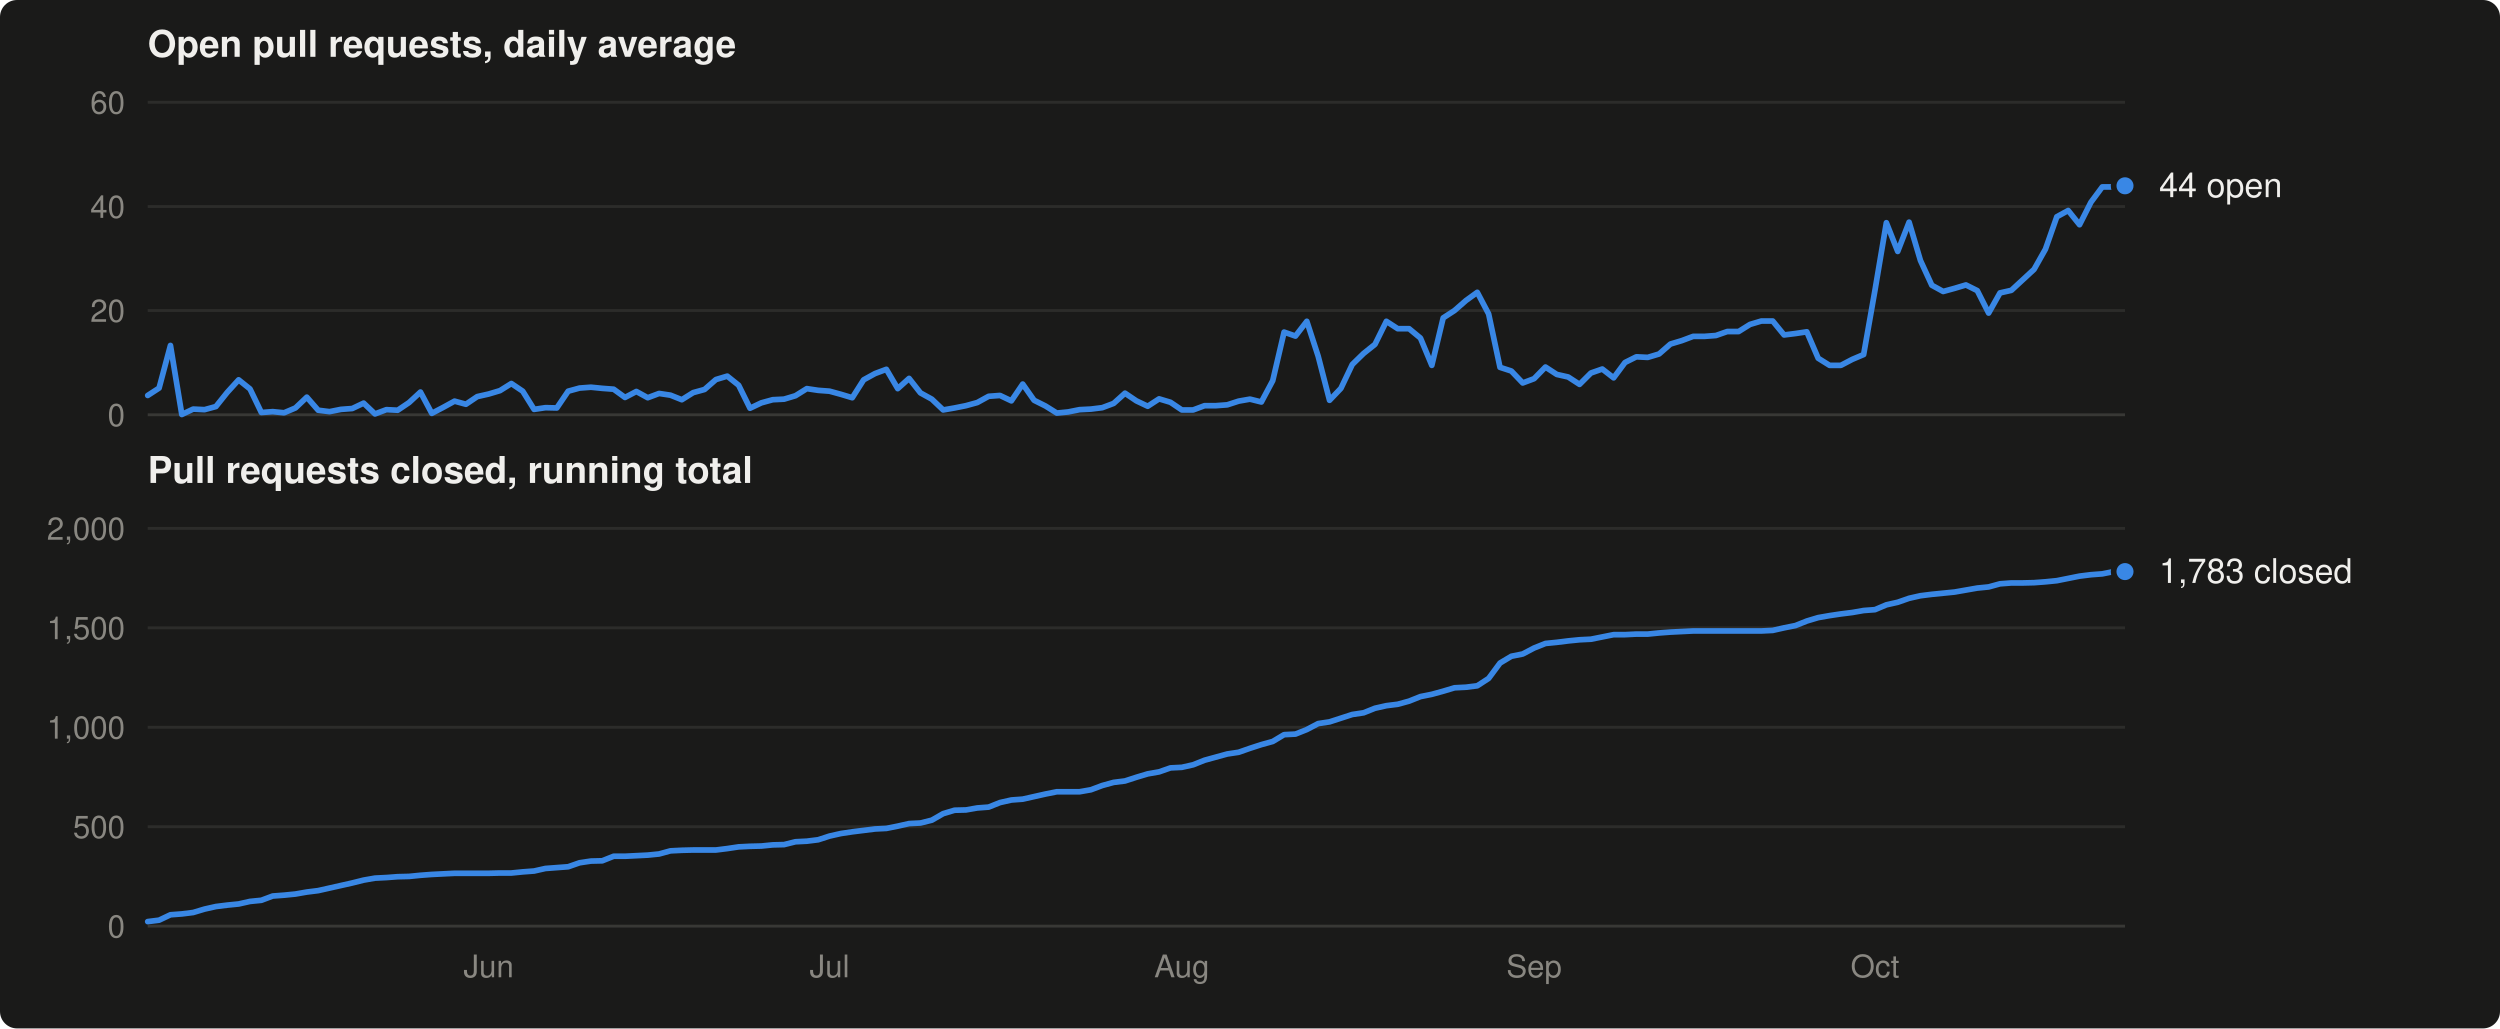
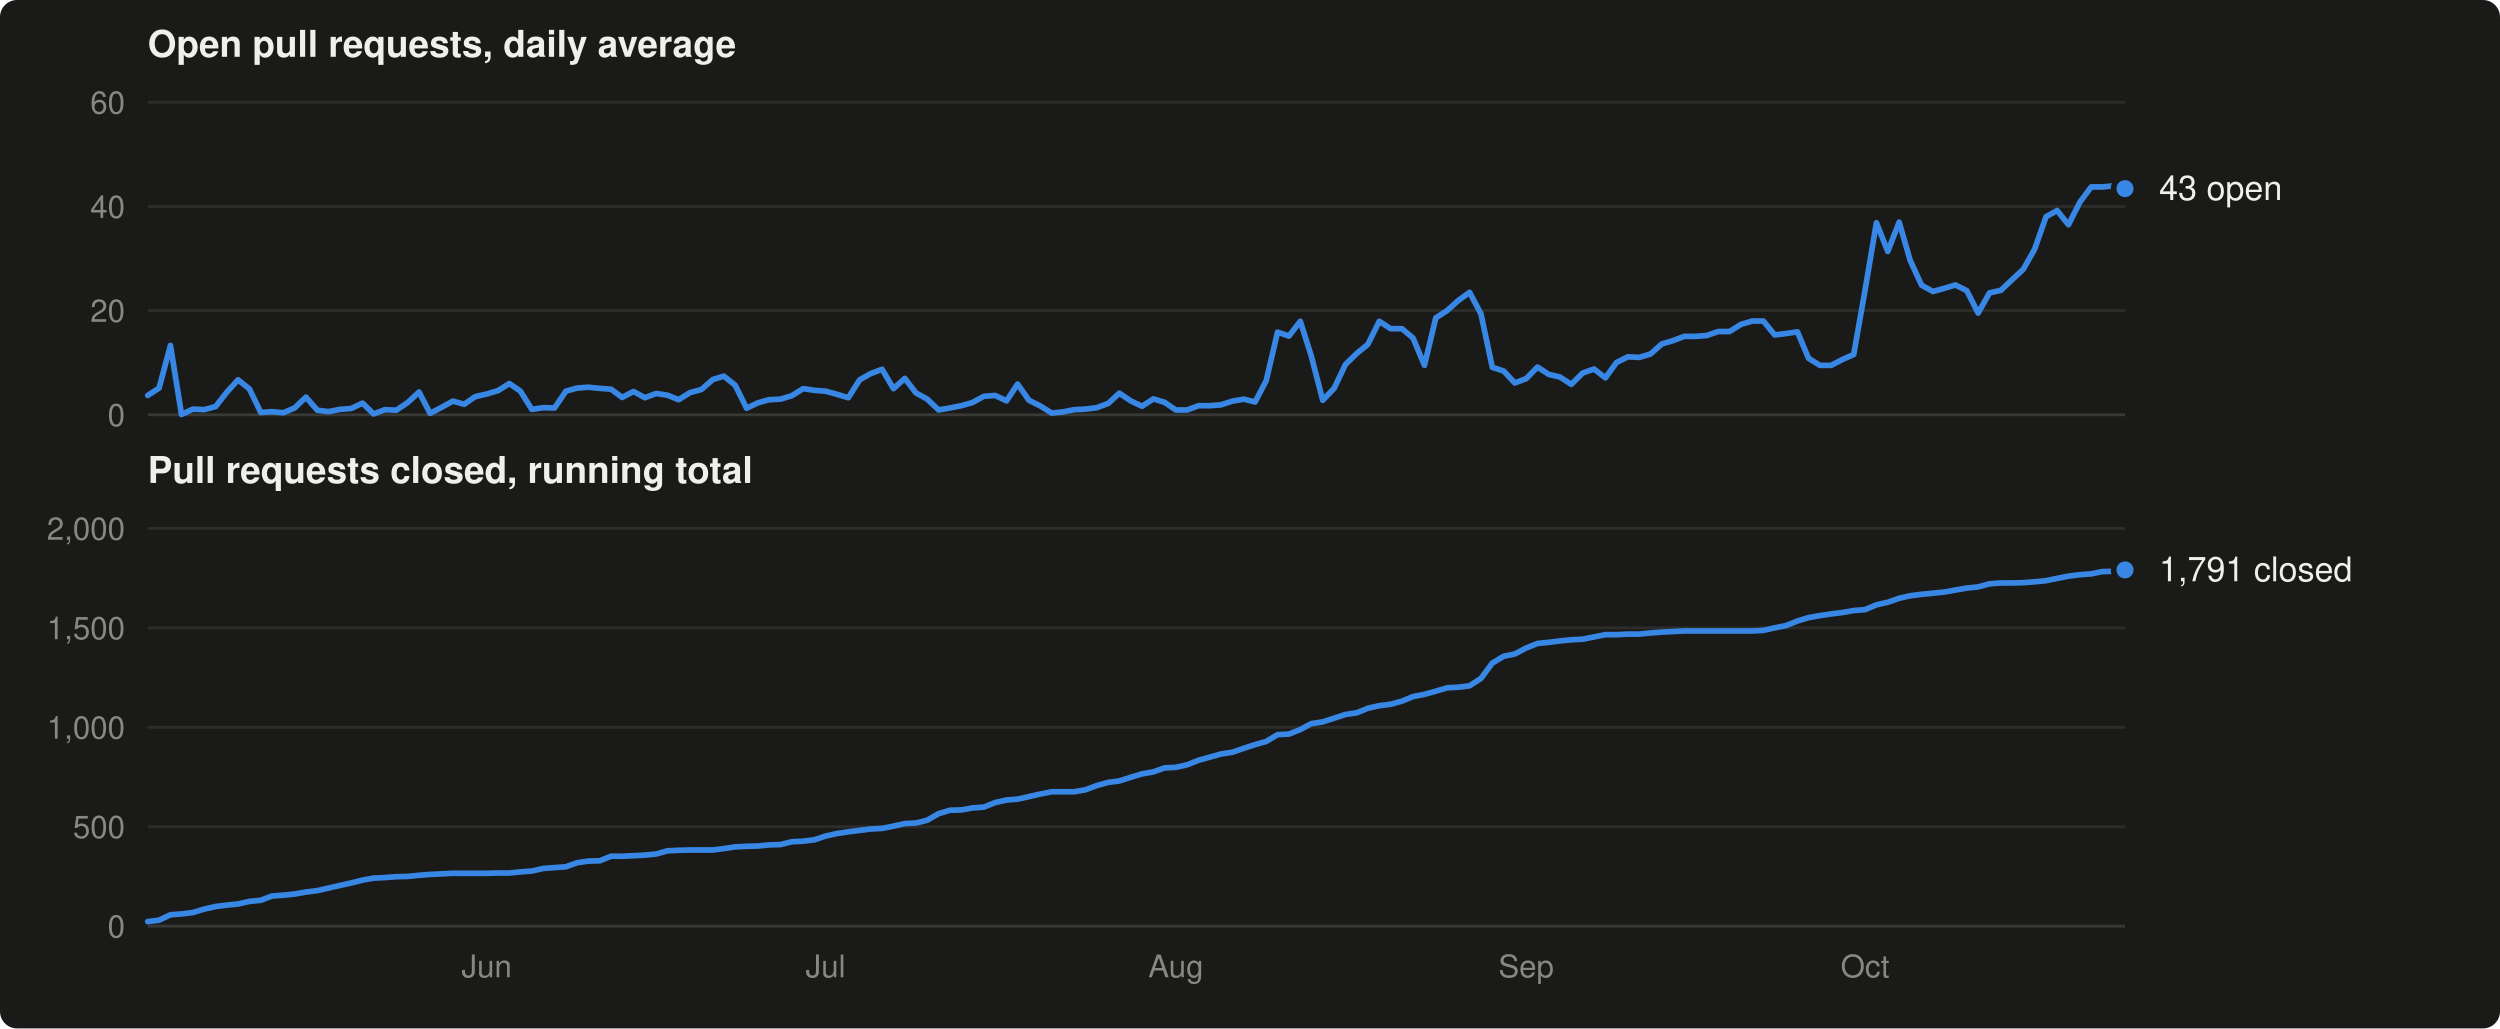
<svg xmlns="http://www.w3.org/2000/svg" width="880" height="362" viewBox="0 0 880 362" role="img" aria-labelledby="t d" font-family="-apple-system, BlinkMacSystemFont, 'Segoe UI', Helvetica, Arial, sans-serif">
  <rect width="100%" height="100%" rx="6" fill="#1a1a19" />
  <text x="52.0" y="20.0" fill="#f0efec" font-size="13" font-weight="600" text-anchor="start">Open pull requests, daily average</text>
  <line x1="52" y1="146.0" x2="748" y2="146.0" stroke="#383835" stroke-width="1" />
  <text x="44.0" y="150.0" fill="#898781" font-size="11" font-weight="400" text-anchor="end">0</text>
  <line x1="52" y1="109.3" x2="748" y2="109.3" stroke="#2c2c2a" stroke-width="1" />
  <text x="44.0" y="113.3" fill="#898781" font-size="11" font-weight="400" text-anchor="end">20</text>
  <line x1="52" y1="72.7" x2="748" y2="72.7" stroke="#2c2c2a" stroke-width="1" />
  <text x="44.0" y="76.7" fill="#898781" font-size="11" font-weight="400" text-anchor="end">40</text>
  <line x1="52" y1="36.0" x2="748" y2="36.0" stroke="#2c2c2a" stroke-width="1" />
  <text x="44.0" y="40.0" fill="#898781" font-size="11" font-weight="400" text-anchor="end">60</text>
-   <path d="M52.0,139.2 L56.0,136.6 L60.0,121.6 L64.0,145.9 L68.0,144.0 L72.0,144.2 L76.0,143.1 L80.0,138.1 L84.0,133.7 L88.0,136.9 L92.0,145.2 L96.0,144.9 L100.0,145.3 L104.0,143.6 L108.0,139.8 L112.0,144.4 L116.0,144.9 L120.0,144.1 L124.0,143.8 L128.0,141.9 L132.0,145.7 L136.0,144.2 L140.0,144.4 L144.0,141.7 L148.0,138.0 L152.0,145.5 L156.0,143.4 L160.0,141.2 L164.0,142.3 L168.0,139.6 L172.0,138.7 L176.0,137.5 L180.0,135.0 L184.0,137.7 L188.0,144.1 L192.0,143.5 L196.0,143.6 L200.0,137.7 L204.0,136.6 L208.0,136.3 L212.0,136.7 L216.0,137.0 L220.0,139.9 L224.0,137.8 L228.0,140.0 L232.0,138.5 L236.0,139.1 L240.0,140.7 L244.0,138.2 L248.0,137.1 L252.0,133.6 L256.0,132.4 L260.0,135.6 L264.0,143.7 L268.0,141.8 L272.0,140.7 L276.0,140.5 L280.0,139.3 L284.0,136.8 L288.0,137.4 L292.0,137.7 L296.0,138.8 L300.0,140.0 L304.0,133.7 L308.0,131.5 L312.0,130.0 L316.0,136.8 L320.0,133.2 L324.0,138.3 L328.0,140.5 L332.0,144.3 L336.0,143.6 L340.0,142.8 L344.0,141.7 L348.0,139.5 L352.0,139.2 L356.0,141.1 L360.0,135.2 L364.0,140.9 L368.0,142.9 L372.0,145.4 L376.0,145.0 L380.0,144.2 L384.0,144.0 L388.0,143.5 L392.0,142.0 L396.0,138.4 L400.0,141.1 L404.0,143.0 L408.0,140.4 L412.0,141.6 L416.0,144.3 L420.0,144.3 L424.0,142.8 L428.0,142.8 L432.0,142.5 L436.0,141.2 L440.0,140.5 L444.0,141.5 L448.0,134.0 L452.0,116.9 L456.0,118.3 L460.0,113.1 L464.0,125.4 L468.0,140.9 L472.0,136.7 L476.0,128.3 L480.0,124.4 L484.0,121.2 L488.0,113.1 L492.0,115.7 L496.0,115.7 L500.0,119.0 L504.0,128.6 L508.0,111.9 L512.0,109.3 L516.0,105.8 L520.0,102.9 L524.0,110.5 L528.0,129.3 L532.0,130.6 L536.0,134.8 L540.0,133.3 L544.0,129.2 L548.0,131.8 L552.0,132.7 L556.0,135.3 L560.0,131.3 L564.0,129.9 L568.0,133.0 L572.0,127.6 L576.0,125.6 L580.0,125.8 L584.0,124.6 L588.0,121.1 L592.0,119.9 L596.0,118.4 L600.0,118.4 L604.0,118.1 L608.0,116.7 L612.0,116.7 L616.0,114.2 L620.0,113.0 L624.0,113.0 L628.0,117.9 L632.0,117.4 L636.0,116.8 L640.0,126.1 L644.0,128.6 L648.0,128.6 L652.0,126.5 L656.0,124.8 L660.0,102.1 L664.0,78.4 L668.0,88.5 L672.0,78.2 L676.0,91.7 L680.0,100.4 L684.0,102.6 L688.0,101.5 L692.0,100.3 L696.0,102.3 L700.0,110.2 L704.0,103.1 L708.0,102.2 L712.0,98.5 L716.0,94.8 L720.0,87.7 L724.0,76.3 L728.0,74.1 L732.0,79.1 L736.0,71.2 L740.0,65.8 L744.0,65.8 L748.0,65.4" fill="none" stroke="#3987e5" stroke-width="2" stroke-linejoin="round" stroke-linecap="round" />
-   <circle cx="748.0" cy="65.4" r="4" fill="#3987e5" stroke="#1a1a19" stroke-width="2" />
-   <text x="760.0" y="69.4" fill="#f0efec" font-size="12" font-weight="400" text-anchor="start">44 open</text>
+   <path d="M52.0,139.2 L56.0,136.6 L60.0,121.6 L63.9,145.9 L67.9,144.0 L71.9,144.2 L75.9,143.1 L79.8,138.1 L83.8,133.7 L87.8,136.9 L91.8,145.2 L95.7,144.9 L99.7,145.3 L103.7,143.6 L107.7,139.8 L111.7,144.4 L115.6,144.9 L119.6,144.1 L123.6,143.8 L127.6,141.9 L131.5,145.7 L135.5,144.2 L139.5,144.4 L143.5,141.7 L147.5,138.0 L151.4,145.5 L155.4,143.4 L159.4,141.2 L163.4,142.3 L167.3,139.6 L171.3,138.7 L175.3,137.5 L179.3,135.0 L183.2,137.7 L187.2,144.1 L191.2,143.5 L195.2,143.6 L199.2,137.7 L203.1,136.6 L207.1,136.3 L211.1,136.7 L215.1,137.0 L219.0,139.9 L223.0,137.8 L227.0,140.0 L231.0,138.5 L234.9,139.1 L238.9,140.7 L242.9,138.2 L246.9,137.1 L250.9,133.6 L254.8,132.4 L258.8,135.6 L262.8,143.7 L266.8,141.8 L270.7,140.7 L274.7,140.5 L278.7,139.3 L282.7,136.8 L286.7,137.4 L290.6,137.7 L294.6,138.8 L298.6,140.0 L302.6,133.7 L306.5,131.5 L310.5,130.0 L314.5,136.8 L318.5,133.2 L322.4,138.3 L326.4,140.5 L330.4,144.3 L334.4,143.6 L338.4,142.8 L342.3,141.7 L346.3,139.5 L350.3,139.2 L354.3,141.1 L358.2,135.2 L362.2,140.9 L366.2,142.9 L370.2,145.4 L374.1,145.0 L378.1,144.2 L382.1,144.0 L386.1,143.5 L390.1,142.0 L394.0,138.4 L398.0,141.1 L402.0,143.0 L406.0,140.4 L409.9,141.6 L413.9,144.3 L417.9,144.3 L421.9,142.8 L425.9,142.8 L429.8,142.5 L433.8,141.2 L437.8,140.5 L441.8,141.5 L445.7,134.0 L449.7,116.9 L453.7,118.3 L457.7,113.1 L461.6,125.4 L465.6,140.9 L469.6,136.7 L473.6,128.3 L477.6,124.4 L481.5,121.2 L485.5,113.1 L489.5,115.7 L493.5,115.7 L497.4,119.0 L501.4,128.6 L505.4,111.9 L509.4,109.3 L513.3,105.8 L517.3,102.9 L521.3,110.5 L525.3,129.3 L529.3,130.6 L533.2,134.8 L537.2,133.3 L541.2,129.2 L545.2,131.8 L549.1,132.7 L553.1,135.3 L557.1,131.3 L561.1,129.9 L565.1,133.0 L569.0,127.6 L573.0,125.6 L577.0,125.8 L581.0,124.6 L584.9,121.1 L588.9,119.9 L592.9,118.4 L596.9,118.4 L600.8,118.1 L604.8,116.7 L608.8,116.7 L612.8,114.2 L616.8,113.0 L620.7,113.0 L624.7,117.9 L628.7,117.4 L632.7,116.8 L636.6,126.1 L640.6,128.6 L644.6,128.6 L648.6,126.5 L652.5,124.8 L656.5,102.1 L660.5,78.4 L664.5,88.5 L668.5,78.2 L672.4,91.7 L676.4,100.4 L680.4,102.6 L684.4,101.5 L688.3,100.3 L692.3,102.3 L696.3,110.2 L700.3,103.1 L704.3,102.2 L708.2,98.5 L712.2,94.8 L716.2,87.7 L720.2,76.3 L724.1,74.1 L728.1,79.1 L732.1,71.2 L736.1,65.8 L740.0,65.8 L744.0,65.4 L748.0,66.4" fill="none" stroke="#3987e5" stroke-width="2" stroke-linejoin="round" stroke-linecap="round" />
+   <circle cx="748.0" cy="66.4" r="4" fill="#3987e5" stroke="#1a1a19" stroke-width="2" />
+   <text x="760.0" y="70.4" fill="#f0efec" font-size="12" font-weight="400" text-anchor="start">43 open</text>
  <text x="52.0" y="170.0" fill="#f0efec" font-size="13" font-weight="600" text-anchor="start">Pull requests closed, running total</text>
  <line x1="52" y1="326.0" x2="748" y2="326.0" stroke="#383835" stroke-width="1" />
  <text x="44.0" y="330.0" fill="#898781" font-size="11" font-weight="400" text-anchor="end">0</text>
  <line x1="52" y1="291.0" x2="748" y2="291.0" stroke="#2c2c2a" stroke-width="1" />
  <text x="44.0" y="295.0" fill="#898781" font-size="11" font-weight="400" text-anchor="end">500</text>
  <line x1="52" y1="256.0" x2="748" y2="256.0" stroke="#2c2c2a" stroke-width="1" />
  <text x="44.0" y="260.0" fill="#898781" font-size="11" font-weight="400" text-anchor="end">1,000</text>
  <line x1="52" y1="221.0" x2="748" y2="221.0" stroke="#2c2c2a" stroke-width="1" />
  <text x="44.0" y="225.0" fill="#898781" font-size="11" font-weight="400" text-anchor="end">1,500</text>
  <line x1="52" y1="186.0" x2="748" y2="186.0" stroke="#2c2c2a" stroke-width="1" />
  <text x="44.0" y="190.0" fill="#898781" font-size="11" font-weight="400" text-anchor="end">2,000</text>
-   <path d="M52.0,324.4 L56.0,323.9 L60.0,322.0 L64.0,321.7 L68.0,321.2 L72.0,320.0 L76.0,319.1 L80.0,318.6 L84.0,318.2 L88.0,317.3 L92.0,316.9 L96.0,315.4 L100.0,315.1 L104.0,314.7 L108.0,314.0 L112.0,313.5 L116.0,312.6 L120.0,311.7 L124.0,310.8 L128.0,309.8 L132.0,309.1 L136.0,308.9 L140.0,308.6 L144.0,308.5 L148.0,308.1 L152.0,307.8 L156.0,307.6 L160.0,307.4 L164.0,307.4 L168.0,307.4 L172.0,307.4 L176.0,307.3 L180.0,307.3 L184.0,306.9 L188.0,306.6 L192.0,305.7 L196.0,305.4 L200.0,305.1 L204.0,303.7 L208.0,303.1 L212.0,303.0 L216.0,301.4 L220.0,301.4 L224.0,301.2 L228.0,301.0 L232.0,300.6 L236.0,299.5 L240.0,299.3 L244.0,299.2 L248.0,299.2 L252.0,299.2 L256.0,298.7 L260.0,298.1 L264.0,297.9 L268.0,297.8 L272.0,297.4 L276.0,297.3 L280.0,296.3 L284.0,296.1 L288.0,295.6 L292.0,294.3 L296.0,293.4 L300.0,292.8 L304.0,292.3 L308.0,291.8 L312.0,291.6 L316.0,290.8 L320.0,289.9 L324.0,289.7 L328.0,288.7 L332.0,286.4 L336.0,285.2 L340.0,285.1 L344.0,284.4 L348.0,284.1 L352.0,282.5 L356.0,281.6 L360.0,281.3 L364.0,280.4 L368.0,279.5 L372.0,278.7 L376.0,278.7 L380.0,278.7 L384.0,278.0 L388.0,276.5 L392.0,275.4 L396.0,274.9 L400.0,273.6 L404.0,272.4 L408.0,271.7 L412.0,270.3 L416.0,270.1 L420.0,269.2 L424.0,267.6 L428.0,266.5 L432.0,265.4 L436.0,264.8 L440.0,263.4 L444.0,262.1 L448.0,261.0 L452.0,258.6 L456.0,258.4 L460.0,256.8 L464.0,254.7 L468.0,254.1 L472.0,252.8 L476.0,251.5 L480.0,250.9 L484.0,249.3 L488.0,248.4 L492.0,247.9 L496.0,246.8 L500.0,245.2 L504.0,244.4 L508.0,243.3 L512.0,242.1 L516.0,241.9 L520.0,241.4 L524.0,238.8 L528.0,233.4 L532.0,231.0 L536.0,230.2 L540.0,228.1 L544.0,226.5 L548.0,226.1 L552.0,225.6 L556.0,225.2 L560.0,225.0 L564.0,224.2 L568.0,223.4 L572.0,223.4 L576.0,223.2 L580.0,223.2 L584.0,222.8 L588.0,222.5 L592.0,222.3 L596.0,222.1 L600.0,222.1 L604.0,222.1 L608.0,222.1 L612.0,222.1 L616.0,222.1 L620.0,222.1 L624.0,221.9 L628.0,221.0 L632.0,220.2 L636.0,218.6 L640.0,217.4 L644.0,216.7 L648.0,216.1 L652.0,215.6 L656.0,214.9 L660.0,214.6 L664.0,212.9 L668.0,212.0 L672.0,210.6 L676.0,209.7 L680.0,209.2 L684.0,208.8 L688.0,208.4 L692.0,207.7 L696.0,207.0 L700.0,206.6 L704.0,205.5 L708.0,205.2 L712.0,205.2 L716.0,205.1 L720.0,204.8 L724.0,204.4 L728.0,203.6 L732.0,202.8 L736.0,202.3 L740.0,202.0 L744.0,201.2 L748.0,201.2" fill="none" stroke="#3987e5" stroke-width="2" stroke-linejoin="round" stroke-linecap="round" />
-   <circle cx="748.0" cy="201.2" r="4" fill="#3987e5" stroke="#1a1a19" stroke-width="2" />
-   <text x="760.0" y="205.2" fill="#f0efec" font-size="12" font-weight="400" text-anchor="start">1,783 closed</text>
-   <text x="172.0" y="344.0" fill="#898781" font-size="11" font-weight="400" text-anchor="middle">Jun</text>
-   <text x="292.0" y="344.0" fill="#898781" font-size="11" font-weight="400" text-anchor="middle">Jul</text>
-   <text x="416.0" y="344.0" fill="#898781" font-size="11" font-weight="400" text-anchor="middle">Aug</text>
-   <text x="540.0" y="344.0" fill="#898781" font-size="11" font-weight="400" text-anchor="middle">Sep</text>
-   <text x="660.0" y="344.0" fill="#898781" font-size="11" font-weight="400" text-anchor="middle">Oct</text>
+   <path d="M52.0,324.4 L56.0,323.9 L60.0,322.0 L63.9,321.7 L67.9,321.2 L71.9,320.0 L75.9,319.1 L79.8,318.6 L83.8,318.2 L87.8,317.3 L91.8,316.9 L95.7,315.4 L99.7,315.1 L103.7,314.7 L107.7,314.0 L111.7,313.5 L115.6,312.6 L119.6,311.7 L123.6,310.8 L127.6,309.8 L131.5,309.1 L135.5,308.9 L139.5,308.6 L143.5,308.5 L147.5,308.1 L151.4,307.8 L155.4,307.6 L159.4,307.4 L163.4,307.4 L167.3,307.4 L171.3,307.4 L175.3,307.3 L179.3,307.3 L183.2,306.9 L187.2,306.6 L191.2,305.7 L195.2,305.4 L199.2,305.1 L203.1,303.7 L207.1,303.1 L211.1,303.0 L215.1,301.4 L219.0,301.4 L223.0,301.2 L227.0,301.0 L231.0,300.6 L234.9,299.5 L238.9,299.3 L242.9,299.2 L246.9,299.2 L250.9,299.2 L254.8,298.7 L258.8,298.1 L262.8,297.9 L266.8,297.8 L270.7,297.4 L274.7,297.3 L278.7,296.3 L282.7,296.1 L286.7,295.6 L290.6,294.3 L294.6,293.4 L298.6,292.8 L302.6,292.3 L306.5,291.8 L310.5,291.6 L314.5,290.8 L318.5,289.9 L322.4,289.7 L326.4,288.7 L330.4,286.4 L334.4,285.2 L338.4,285.1 L342.3,284.4 L346.3,284.1 L350.3,282.5 L354.3,281.6 L358.2,281.3 L362.2,280.4 L366.2,279.5 L370.2,278.7 L374.1,278.7 L378.1,278.7 L382.1,278.0 L386.1,276.5 L390.1,275.4 L394.0,274.9 L398.0,273.6 L402.0,272.4 L406.0,271.7 L409.9,270.3 L413.9,270.1 L417.9,269.2 L421.9,267.6 L425.9,266.5 L429.8,265.4 L433.8,264.8 L437.8,263.4 L441.8,262.1 L445.7,261.0 L449.7,258.6 L453.7,258.4 L457.7,256.8 L461.6,254.7 L465.6,254.1 L469.6,252.8 L473.6,251.5 L477.6,250.9 L481.5,249.3 L485.5,248.4 L489.5,247.9 L493.5,246.8 L497.4,245.2 L501.4,244.4 L505.4,243.3 L509.4,242.1 L513.3,241.9 L517.3,241.4 L521.3,238.8 L525.3,233.4 L529.3,231.0 L533.2,230.2 L537.2,228.1 L541.2,226.5 L545.2,226.1 L549.1,225.6 L553.1,225.2 L557.1,225.0 L561.1,224.2 L565.1,223.4 L569.0,223.4 L573.0,223.2 L577.0,223.2 L581.0,222.8 L584.9,222.5 L588.9,222.3 L592.9,222.1 L596.9,222.1 L600.8,222.1 L604.8,222.1 L608.8,222.1 L612.8,222.1 L616.8,222.1 L620.7,221.9 L624.7,221.0 L628.7,220.2 L632.7,218.6 L636.6,217.4 L640.6,216.7 L644.6,216.1 L648.6,215.6 L652.5,214.9 L656.5,214.6 L660.5,212.9 L664.5,212.0 L668.5,210.6 L672.4,209.7 L676.4,209.2 L680.4,208.8 L684.4,208.4 L688.3,207.7 L692.3,207.0 L696.3,206.6 L700.3,205.5 L704.3,205.2 L708.2,205.2 L712.2,205.1 L716.2,204.8 L720.2,204.4 L724.1,203.6 L728.1,202.8 L732.1,202.3 L736.1,202.0 L740.0,201.2 L744.0,201.1 L748.0,200.6" fill="none" stroke="#3987e5" stroke-width="2" stroke-linejoin="round" stroke-linecap="round" />
+   <circle cx="748.0" cy="200.6" r="4" fill="#3987e5" stroke="#1a1a19" stroke-width="2" />
+   <text x="760.0" y="204.6" fill="#f0efec" font-size="12" font-weight="400" text-anchor="start">1,791 closed</text>
+   <text x="171.3" y="344.0" fill="#898781" font-size="11" font-weight="400" text-anchor="middle">Jun</text>
+   <text x="290.6" y="344.0" fill="#898781" font-size="11" font-weight="400" text-anchor="middle">Jul</text>
+   <text x="413.9" y="344.0" fill="#898781" font-size="11" font-weight="400" text-anchor="middle">Aug</text>
+   <text x="537.2" y="344.0" fill="#898781" font-size="11" font-weight="400" text-anchor="middle">Sep</text>
+   <text x="656.5" y="344.0" fill="#898781" font-size="11" font-weight="400" text-anchor="middle">Oct</text>
</svg>
